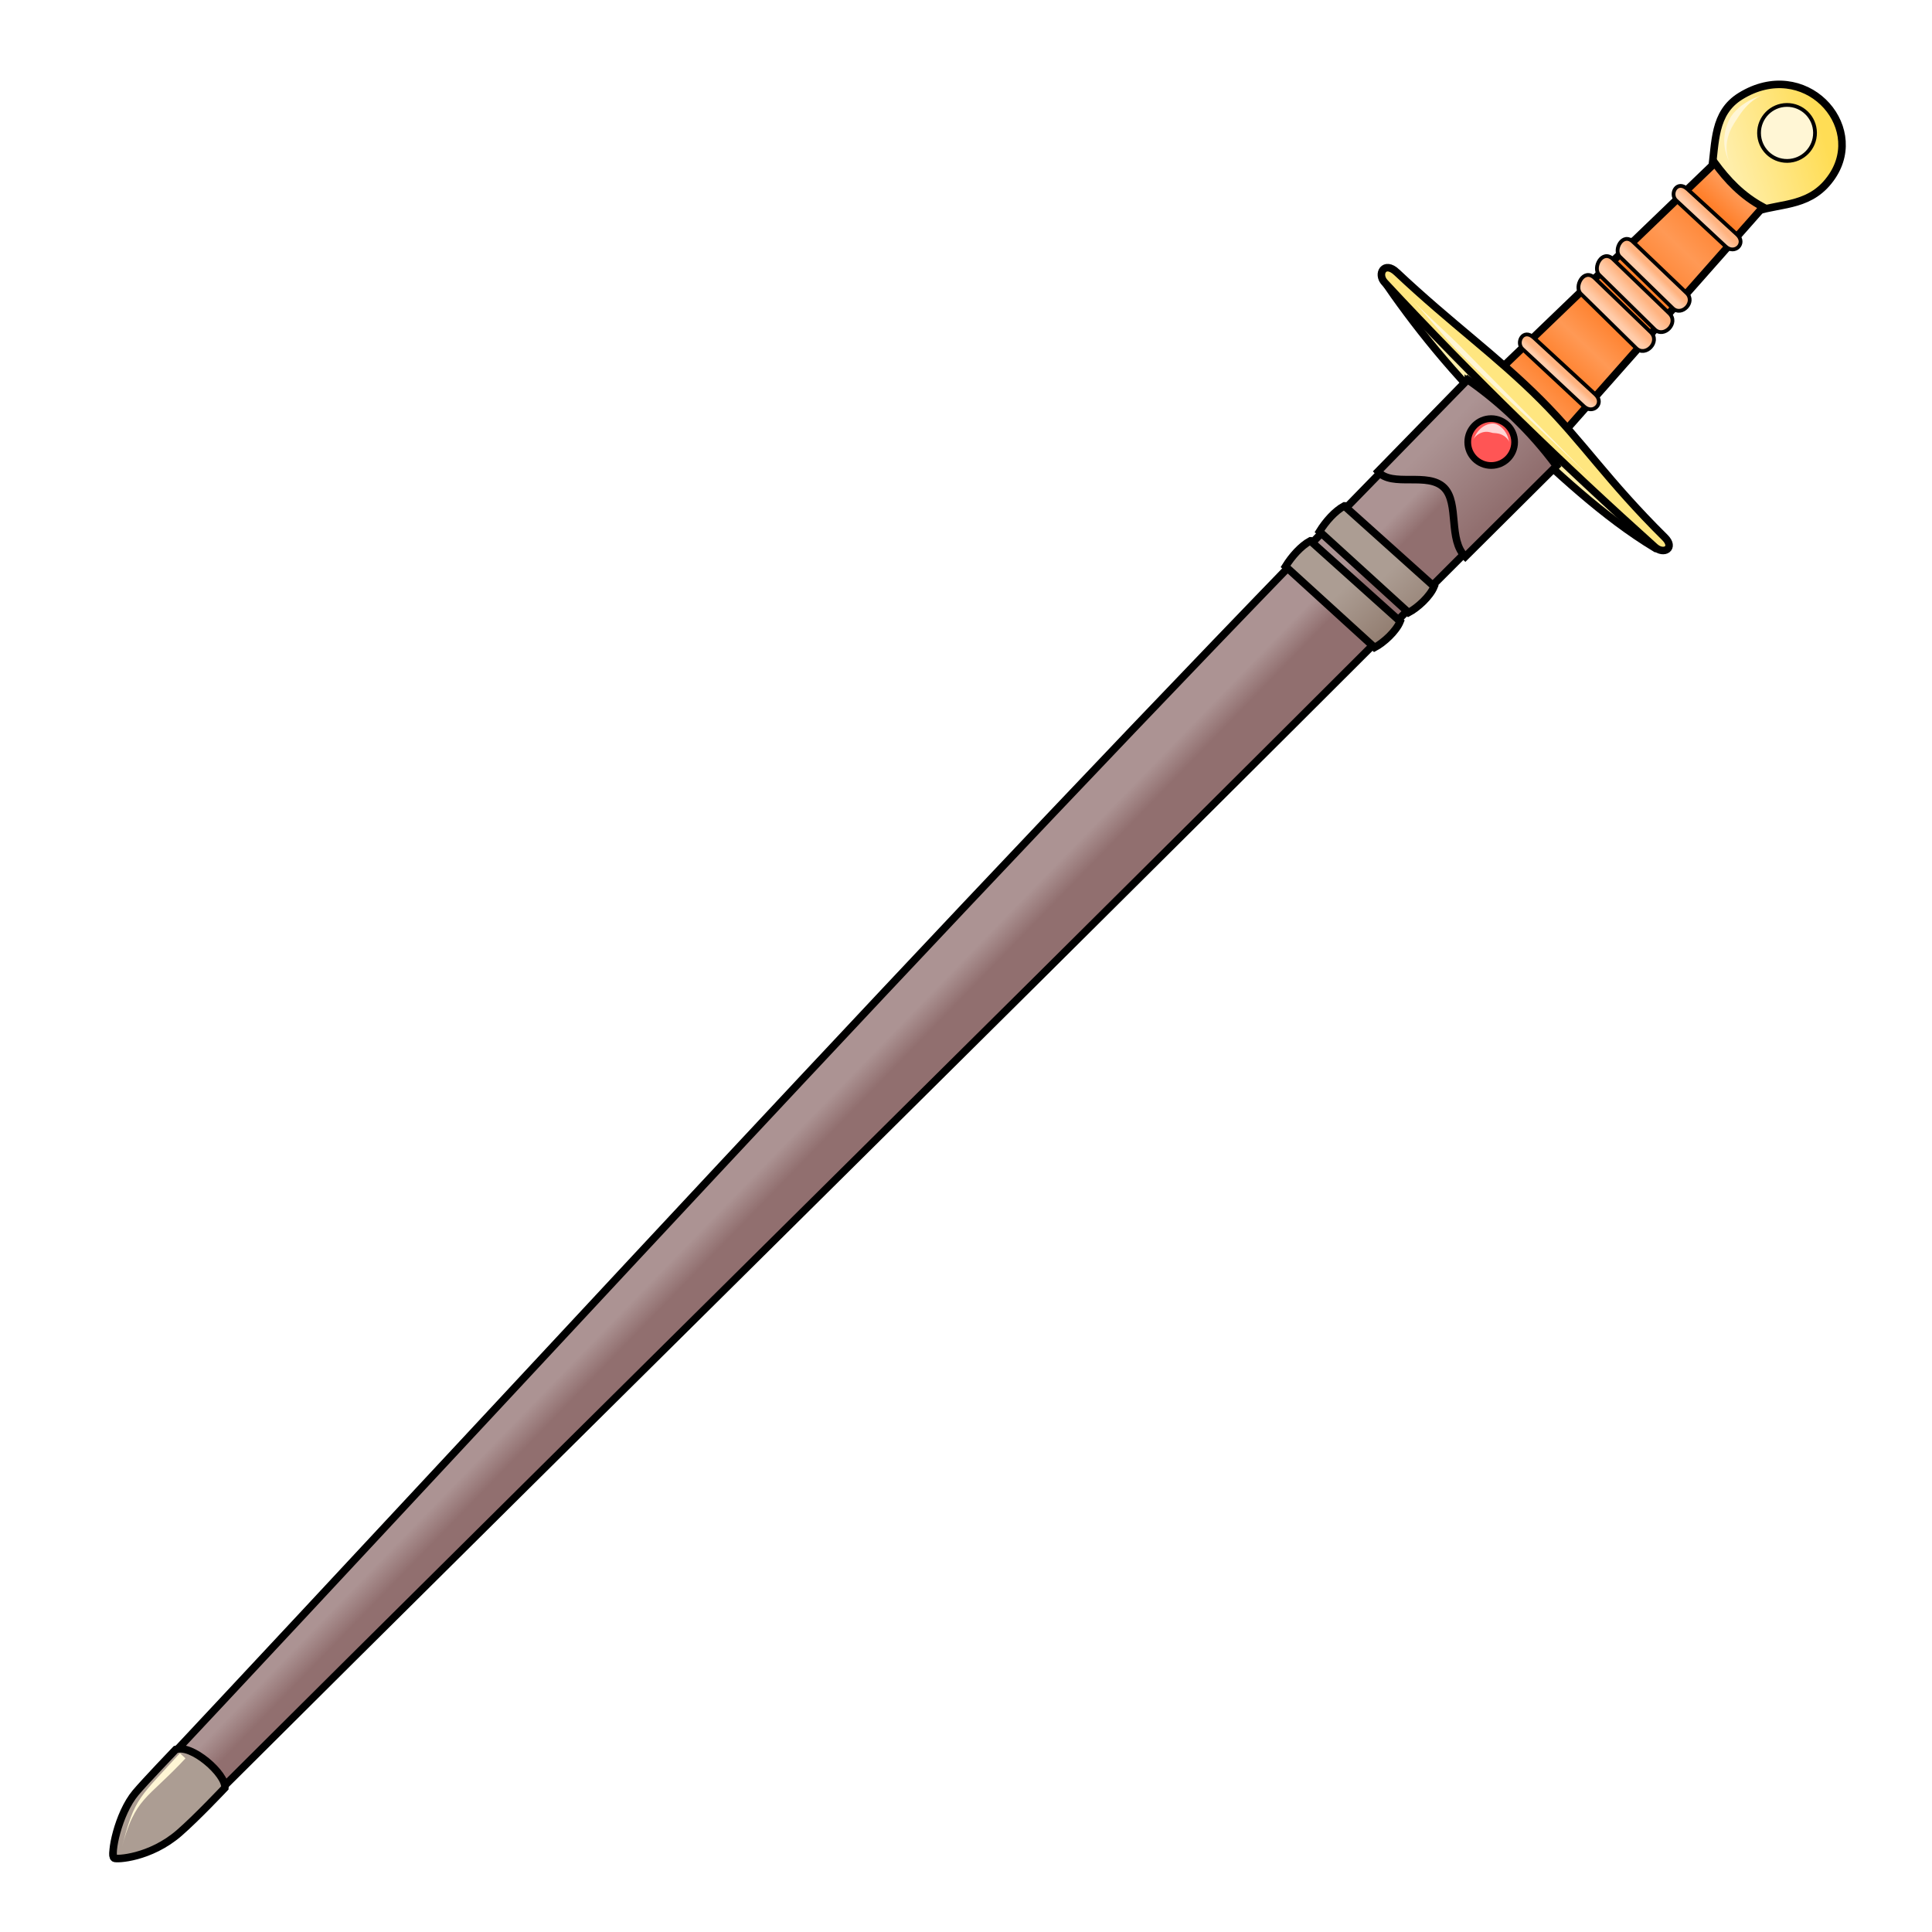
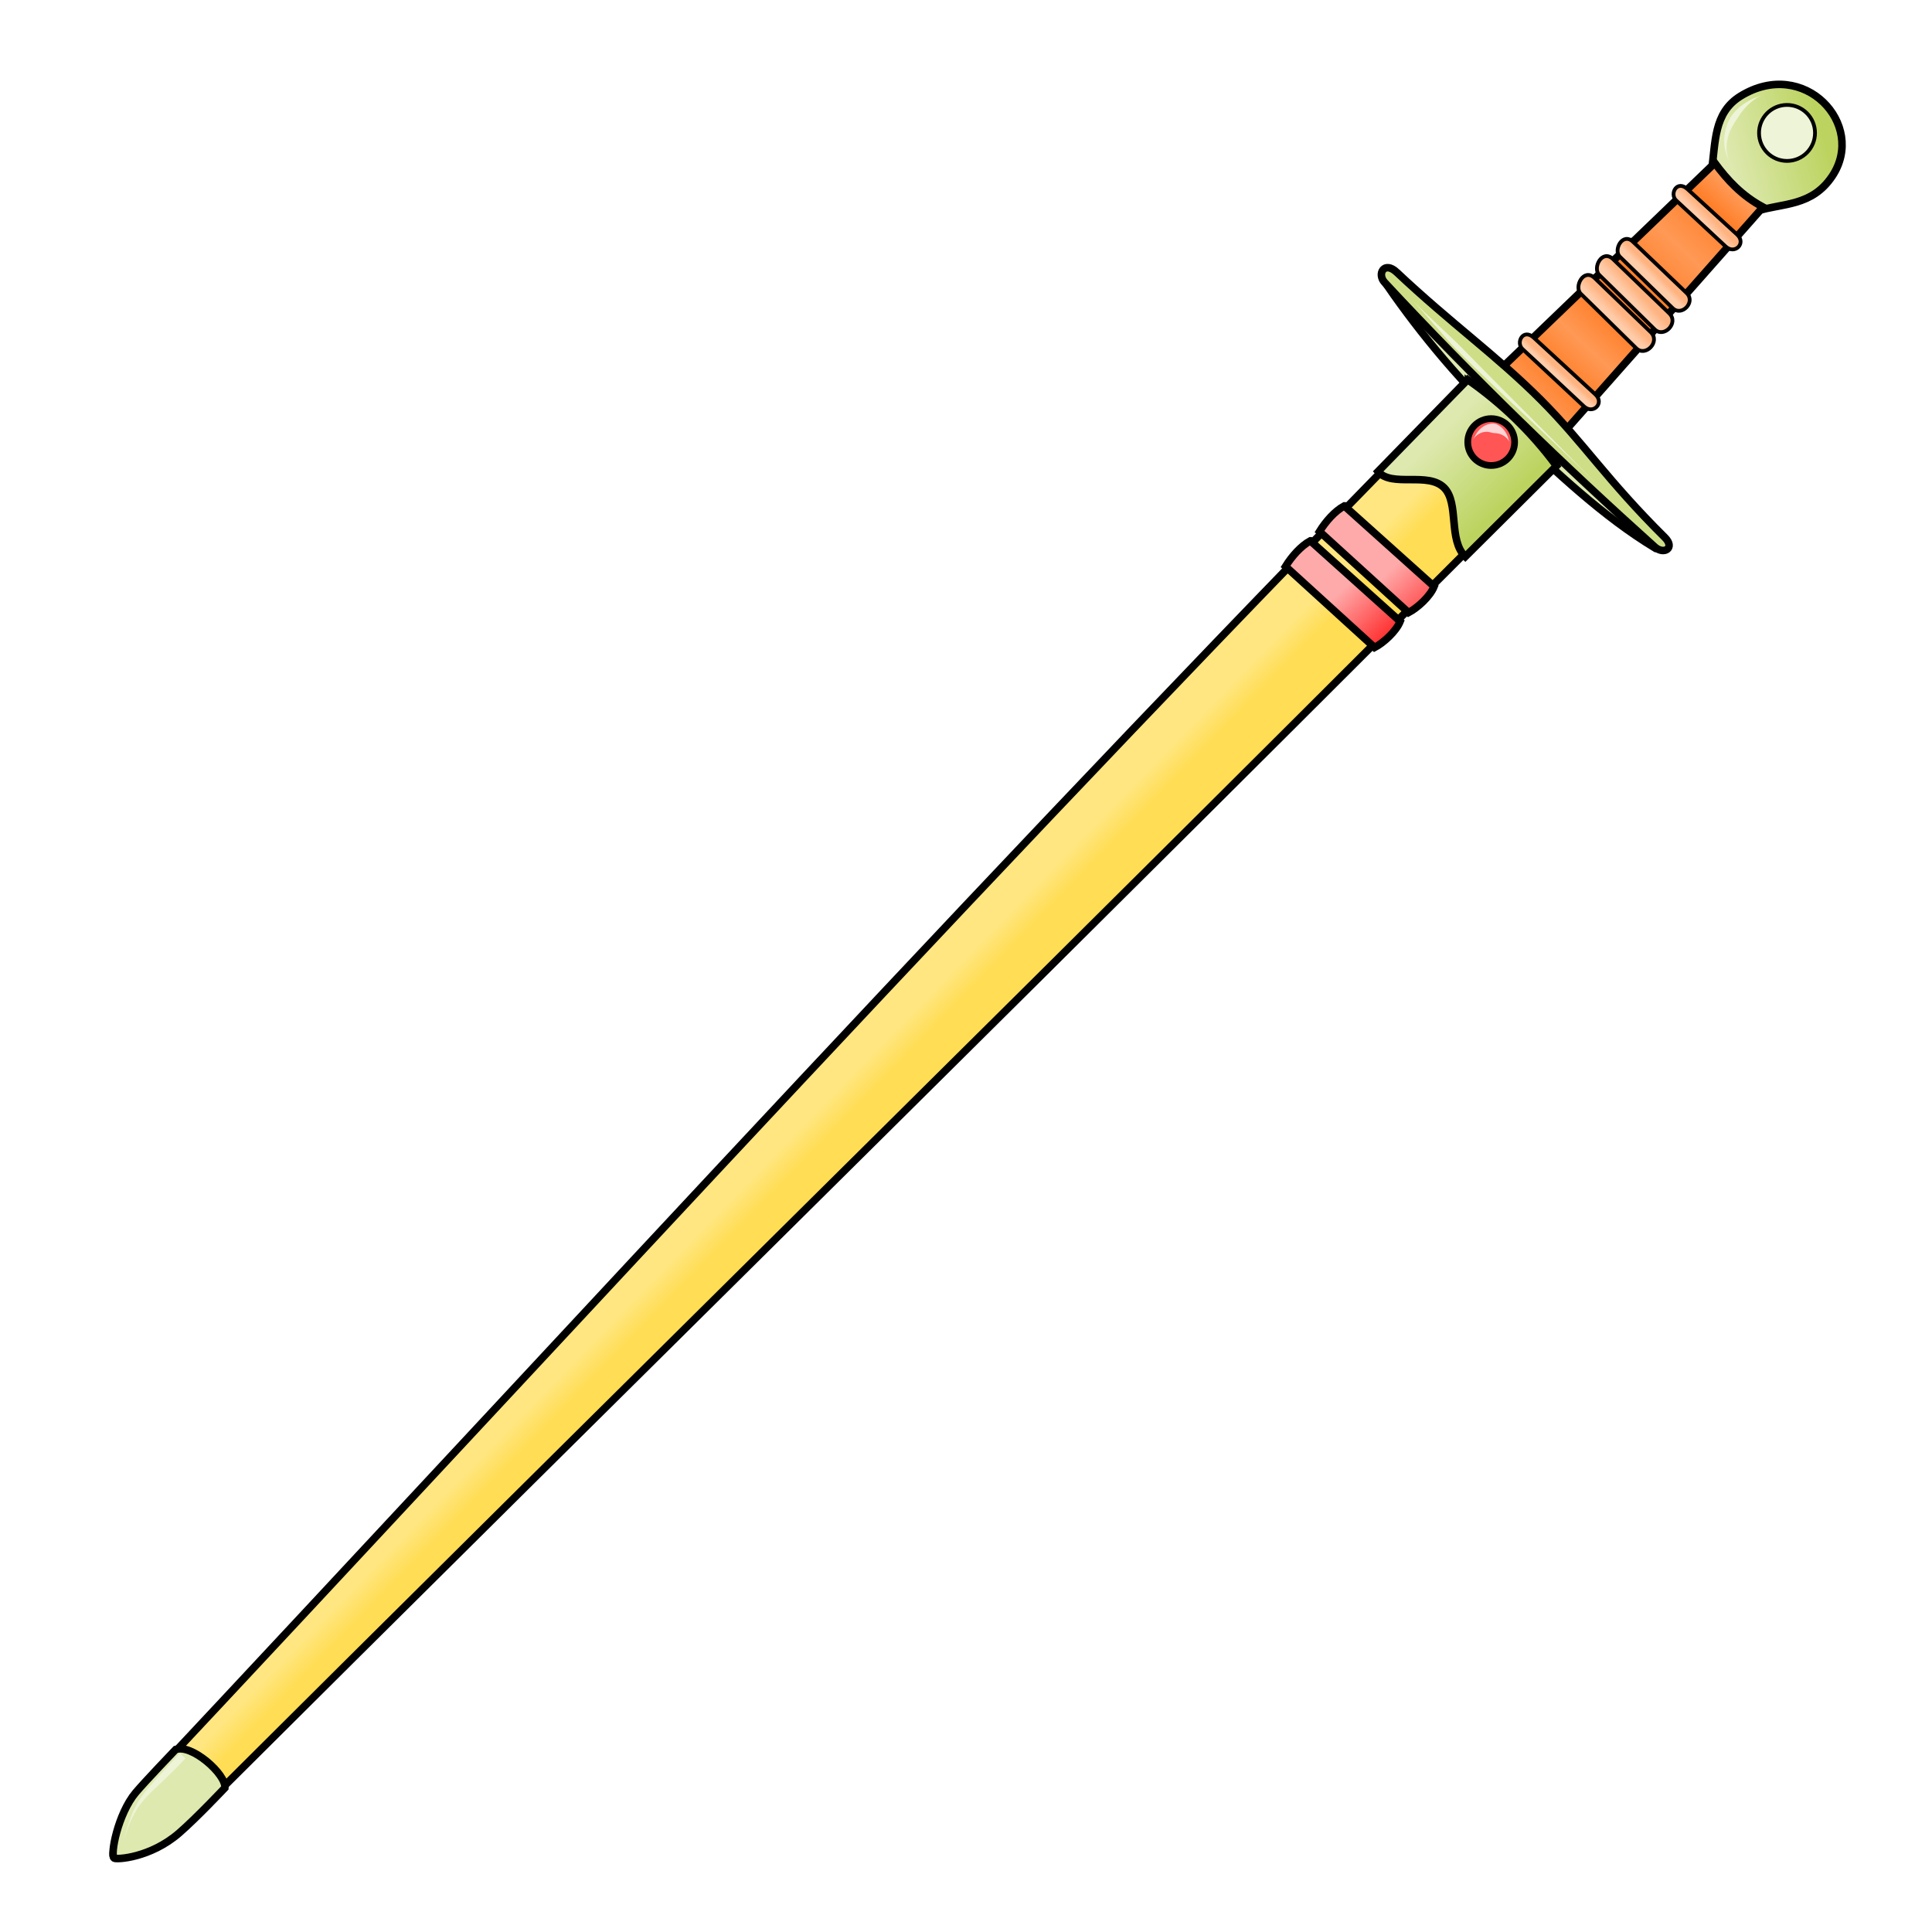
<svg xmlns="http://www.w3.org/2000/svg" xmlns:xlink="http://www.w3.org/1999/xlink" cursor="default" version="1.1" viewBox="0 0 256 256">
  <defs>
-     <linearGradient id="linearGradient924" x1="18.12" x2="21.466" y1="241.29" y2="228.73" gradientTransform="matrix(.0086692 .99996 .99996 -.0086692 -.22047 .26984)" gradientUnits="userSpaceOnUse">
-       <stop stop-color="#917c6f" offset="0" />
-       <stop stop-color="#ac9d93" offset="1" />
-     </linearGradient>
    <linearGradient id="innoGrad4">
      <stop stop-color="#ffb380" offset="0" />
      <stop stop-color="#fca" offset="1" />
    </linearGradient>
    <linearGradient id="innoGrad5" x1="149.74" x2="147.34" y1="110.12" y2="107.69" gradientTransform="matrix(.0086692 .99996 .99996 -.0086692 -.22047 .26984)" gradientUnits="userSpaceOnUse">
-       <stop stop-color="#916f6f" offset="0" />
-       <stop stop-color="#ac9393" offset="1" />
+       <stop stop-color="#fd5" offset="0" />
+       <stop stop-color="#ffe680" offset="1" />
    </linearGradient>
    <linearGradient id="linearGradient1284" x1="30" x2="30.714" y1="226.18" y2="225.42" gradientTransform="matrix(.0086692 .99996 .99996 -.0086692 -.22047 .26984)" gradientUnits="userSpaceOnUse" xlink:href="#innoGrad4" />
    <linearGradient id="linearGradient1292" x1="37.634" x2="38.214" y1="219.17" y2="218.59" gradientTransform="matrix(.0086692 .99996 .99996 -.0086692 -.22047 .26984)" gradientUnits="userSpaceOnUse" xlink:href="#innoGrad4" />
    <linearGradient id="linearGradient1306" x1="40.045" x2="40.938" y1="216.76" y2="215.78" gradientTransform="matrix(.0086692 .99996 .99996 -.0086692 -.22047 .26984)" gradientUnits="userSpaceOnUse" xlink:href="#innoGrad4" />
    <linearGradient id="linearGradient1314" x1="42.455" x2="43.348" y1="214.21" y2="213.32" gradientTransform="matrix(.0086692 .99996 .99996 -.0086692 -.22047 .26984)" gradientUnits="userSpaceOnUse" xlink:href="#innoGrad4" />
    <linearGradient id="linearGradient1322" x1="50.58" x2="51.071" y1="206.49" y2="206.04" gradientTransform="matrix(.0086692 .99996 .99996 -.0086692 -.22047 .26984)" gradientUnits="userSpaceOnUse" xlink:href="#innoGrad4" />
    <linearGradient id="innoGrad3" x1="27.009" x2="54.821" y1="229.57" y2="202.83" gradientTransform="matrix(.0086692 .99996 .99996 -.0086692 -.22047 .26984)" gradientUnits="userSpaceOnUse">
      <stop stop-color="#f95" offset="0" />
      <stop stop-color="#ff7f2a" offset=".088" />
      <stop stop-color="#f95" offset=".265" />
      <stop stop-color="#ff7f2a" offset=".446" />
      <stop stop-color="#ff7f2a" offset=".601" />
      <stop stop-color="#f95" offset=".733" />
      <stop stop-color="#ff7f2a" offset=".863" />
      <stop stop-color="#f95" offset="1" />
    </linearGradient>
    <linearGradient id="linearGradient903" x1="200.1" x2="191.22" y1="65.966" y2="57.051" gradientUnits="userSpaceOnUse">
-       <stop stop-color="#916f6f" offset="0" />
-       <stop stop-color="#ac9393" offset="1" />
+       <stop stop-color="#bcd35f" offset="0" />
+       <stop stop-color="#dde9af" offset="1" />
    </linearGradient>
-     <linearGradient id="linearGradient943" x1="185.93" x2="178.95" y1="77.051" y2="70.746" gradientUnits="userSpaceOnUse" xlink:href="#linearGradient924" />
-     <linearGradient id="linearGradient951" x1="181.93" x2="175.36" y1="82.508" y2="76.271" gradientUnits="userSpaceOnUse" xlink:href="#linearGradient924" />
+     <linearGradient id="linearGradient943" x1="185.93" x2="178.95" y1="77.051" y2="70.746" gradientTransform="matrix(.0086692 .99996 .99996 -.0086692 -.22047 .26984)" gradientUnits="userSpaceOnUse">
+       <stop stop-color="#ff2a2a" offset="0" />
+       <stop stop-color="#faa" offset="1" />
+     </linearGradient>
+     <linearGradient id="linearGradient951" x1="181.93" x2="175.36" y1="82.508" y2="76.271" gradientTransform="matrix(.0086692 .99996 .99996 -.0086692 -.22047 .26984)" gradientUnits="userSpaceOnUse">
+       <stop stop-color="#ff2a2a" offset="0" />
+       <stop stop-color="#faa" offset="1" />
+     </linearGradient>
    <linearGradient id="linearGradient938" x1="18.12" x2="21.466" y1="241.29" y2="228.73" gradientTransform="matrix(.0086692 .99996 .99996 -.0086692 -.22047 .26984)" gradientUnits="userSpaceOnUse">
-       <stop stop-color="#fd5" offset="0" />
-       <stop stop-color="#fea" offset="1" />
+       <stop stop-color="#bcd35f" offset="0" />
+       <stop stop-color="#dde9af" offset="1" />
    </linearGradient>
  </defs>
  <g fill-rule="evenodd" stroke="#000">
-     <path d="m183.16 36.895c3.966 5.833 9.402 12.842 16.734 19.722 6.281 5.894 12.456 11.807 19.47 16.038 3.36-0.511-35.786-38.519-36.203-35.759z" fill="#fea" />
+     <path d="m183.16 36.895c3.966 5.833 9.402 12.842 16.734 19.722 6.281 5.894 12.456 11.807 19.47 16.038 3.36-0.511-35.786-38.519-36.203-35.759z" fill="#dde9af" />
    <path d="m226.79 22.589c0.557-3.639 0.218-7.622 3.843-9.856 8.445-5.201 16.713 3.788 12.146 10.61-2.704 4.038-6.564 3.552-10.05 4.64z" fill="url(#linearGradient938)" />
    <path d="m227.22 21.603-28.956 27.841 8.377 8.499 26.969-30.503c-2.827-1.519-4.738-3.599-6.39-5.837z" fill="url(#innoGrad3)" />
-     <path d="m185.07 36.075c-1.643-1.546-2.653 0.216-1.595 1.354 11.877 12.778 23.818 24.293 35.796 35.048 1.206 1.083 2.74 0.136 1.329-1.262-7.633-7.557-10.806-12.596-16.408-18.206-5.925-5.932-11.8-10.047-19.122-16.933z" fill="#ffe680" />
+     <path d="m185.07 36.075c-1.643-1.546-2.653 0.216-1.595 1.354 11.877 12.778 23.818 24.293 35.796 35.048 1.206 1.083 2.74 0.136 1.329-1.262-7.633-7.557-10.806-12.596-16.408-18.206-5.925-5.932-11.8-10.047-19.122-16.933z" fill="#cdde87" />
    <path d="m194.57 50.733c-59.892 60.792-117.4 123.83-175.99 186.33-2.463 2.627-3.88 8.548-3.539 8.987 0.273 0.35 5.64-0.398 8.889-3.635 61.544-61.322 120.34-119.08 181.88-180.86-3.796-3.56-7.532-7.407-11.24-10.823z" fill="url(#innoGrad5)" />
    <g stroke-width=".5">
      <path d="m223.61 25.067 6.555 6.004c1.276 1.169-0.301 2.71-1.501 1.592l-6.556-6.099c-0.922-0.858 0.088-2.792 1.502-1.497z" fill="url(#linearGradient1284)" />
      <path d="m216.39 32.043 7.099 6.789c1.25 1.197-0.67 3.151-1.846 2.006l-7.003-6.822c-0.903-0.879 0.363-3.298 1.75-1.972z" fill="url(#linearGradient1292)" />
      <path d="m213.75 34.346 7.438 7.177c1.31 1.265-0.701 3.329-1.934 2.119l-7.338-7.21c-0.946-0.93 0.381-3.486 1.834-2.086z" fill="url(#linearGradient1306)" />
      <path d="m211.3 36.845 7.438 7.177c1.311 1.265-0.701 3.329-1.932 2.119l-7.34-7.211c-0.945-0.93 0.382-3.486 1.834-2.086z" fill="url(#linearGradient1314)" />
      <path d="m203.24 44.75 8.146 7.506c1.272 1.173-0.302 2.711-1.501 1.592l-8.147-7.601c-0.921-0.86 0.091-2.797 1.502-1.497z" fill="url(#linearGradient1322)" />
    </g>
  </g>
-   <circle transform="matrix(.0086692 .99996 .99996 -.0086692 0 0)" cx="19.666" cy="236.63" r="3.709" fill="#fff6d5" stroke="#000" stroke-linecap="round" stroke-linejoin="round" stroke-width=".5" />
-   <path d="m187.31 39.936c1.265 1.343 4.977 4.717 6.056 5.812 2.743 2.78 2.728 2.799 6.542 6.631 4.031 4.05 2.408 2.413 6.438 6.464 2.121 2.14 4.151 4.214 5.484 5.567a263.15 263.15 0 0 0-5.59-5.46c-2.181-2.077-4.487-4.222-6.642-6.253-2.83-2.666-5.026-4.787-6.704-6.486-1.079-1.096-4.32-4.933-5.585-6.276zm46.216-27.317c-0.549 0.185-1.376 0.694-2.156 1.526-0.637 0.68-0.982 1.275-1.252 1.682-0.086 0.131-0.197 0.296-0.319 0.489-0.392 0.628-0.81 1.461-0.965 2.472-0.178 1.164 0.07 2.156 0.393 2.797-0.325-0.641-0.738-1.554-0.759-2.821a6.335 6.335 0 0 1 0.632-2.831c0.111-0.23 0.222-0.422 0.319-0.568 0.282-0.427 0.851-1.042 1.635-1.587 1.034-0.719 1.886-0.963 2.47-1.159z" fill="#fff6d5" />
+   <circle transform="matrix(.0086692 .99996 .99996 -.0086692 0 0)" cx="19.666" cy="236.63" r="3.709" fill="#eef4d7" stroke="#000" stroke-linecap="round" stroke-linejoin="round" stroke-width=".5" />
+   <path d="m187.31 39.936c1.265 1.343 4.977 4.717 6.056 5.812 2.743 2.78 2.728 2.799 6.542 6.631 4.031 4.05 2.408 2.413 6.438 6.464 2.121 2.14 4.151 4.214 5.484 5.567a263.15 263.15 0 0 0-5.59-5.46c-2.181-2.077-4.487-4.222-6.642-6.253-2.83-2.666-5.026-4.787-6.704-6.486-1.079-1.096-4.32-4.933-5.585-6.276zm46.216-27.317c-0.549 0.185-1.376 0.694-2.156 1.526-0.637 0.68-0.982 1.275-1.252 1.682-0.086 0.131-0.197 0.296-0.319 0.489-0.392 0.628-0.81 1.461-0.965 2.472-0.178 1.164 0.07 2.156 0.393 2.797-0.325-0.641-0.738-1.554-0.759-2.821a6.335 6.335 0 0 1 0.632-2.831c0.111-0.23 0.222-0.422 0.319-0.568 0.282-0.427 0.851-1.042 1.635-1.587 1.034-0.719 1.886-0.963 2.47-1.159z" fill="#eef4d7" />
  <g stroke="#000" stroke-linecap="round">
-     <path d="m23.263 231.84c2.054-0.854 6.733 3.266 6.538 5.059 0 0-3.767 3.995-6.062 5.983-3.837 3.324-8.315 3.532-8.606 3.334-0.577-0.392 0.492-5.882 2.84-8.676 1.25-1.487 5.289-5.7 5.289-5.7z" fill="#ac9d93" />
+     <path d="m23.263 231.84c2.054-0.854 6.733 3.266 6.538 5.059 0 0-3.767 3.995-6.062 5.983-3.837 3.324-8.315 3.532-8.606 3.334-0.577-0.392 0.492-5.882 2.84-8.676 1.25-1.487 5.289-5.7 5.289-5.7z" fill="#dde9af" />
    <path d="m194.47 50.307c4.401 3.072 8.362 6.823 11.769 11.431l-12.081 12.019c-2.284-2.19-0.789-7.078-2.791-9.115-2.143-2.18-6.929-8e-3 -8.774-2.163z" fill="url(#linearGradient903)" />
    <path d="m173.63 71.662 11.898 10.678c-0.533 1.315-2.188 2.824-3.39 3.458l-11.797-10.746c0.826-1.333 2.041-2.711 3.288-3.39z" fill="url(#linearGradient951)" />
    <path d="m178.13 67.035 11.898 10.678c-0.533 1.315-2.188 2.824-3.39 3.458l-11.797-10.746c0.826-1.333 2.041-2.711 3.288-3.39z" fill="url(#linearGradient943)" />
    <circle cx="197.59" cy="58.576" r="3.106" fill="#f55" stroke-width=".89" />
  </g>
  <path d="m195.19 58.271c0.226-0.426 0.735-0.866 1.341-1.005 0.551-0.126 0.968 0.027 1.212 0.088 0.027 0.007 0.052 0.012 0.074 0.016 0.222 0.038 0.602-0.01 1.117 0.206 0.545 0.229 0.951 0.669 1.069 1.033-0.12-0.371-0.195-0.92-0.65-1.535-0.408-0.551-0.949-0.873-1.323-0.937-0.038-0.007-0.081-0.012-0.127-0.014-0.458-0.028-1.1 0.141-1.656 0.615-0.595 0.508-0.835 1.114-1.057 1.532z" fill="#ffd5d5" />
-   <path d="m24.209 232.65-0.368-0.339c-0.895 0.972-2.115 2.284-3.148 3.421-0.784 0.863-1.464 1.646-2.019 2.455-0.564 0.823-0.975 1.636-1.345 2.615-0.477 1.26-0.863 2.76-1.174 3.928 0.313-1.176 0.775-2.642 1.356-3.85 0.448-0.932 0.935-1.665 1.56-2.388 0.611-0.707 1.355-1.403 2.196-2.198 1.235-1.168 2.264-2.169 3.31-3.306l-0.368-0.339z" fill="#fff6d5" />
+   <path d="m24.209 232.65-0.368-0.339c-0.895 0.972-2.115 2.284-3.148 3.421-0.784 0.863-1.464 1.646-2.019 2.455-0.564 0.823-0.975 1.636-1.345 2.615-0.477 1.26-0.863 2.76-1.174 3.928 0.313-1.176 0.775-2.642 1.356-3.85 0.448-0.932 0.935-1.665 1.56-2.388 0.611-0.707 1.355-1.403 2.196-2.198 1.235-1.168 2.264-2.169 3.31-3.306l-0.368-0.339z" fill="#eef4d7" />
</svg>
